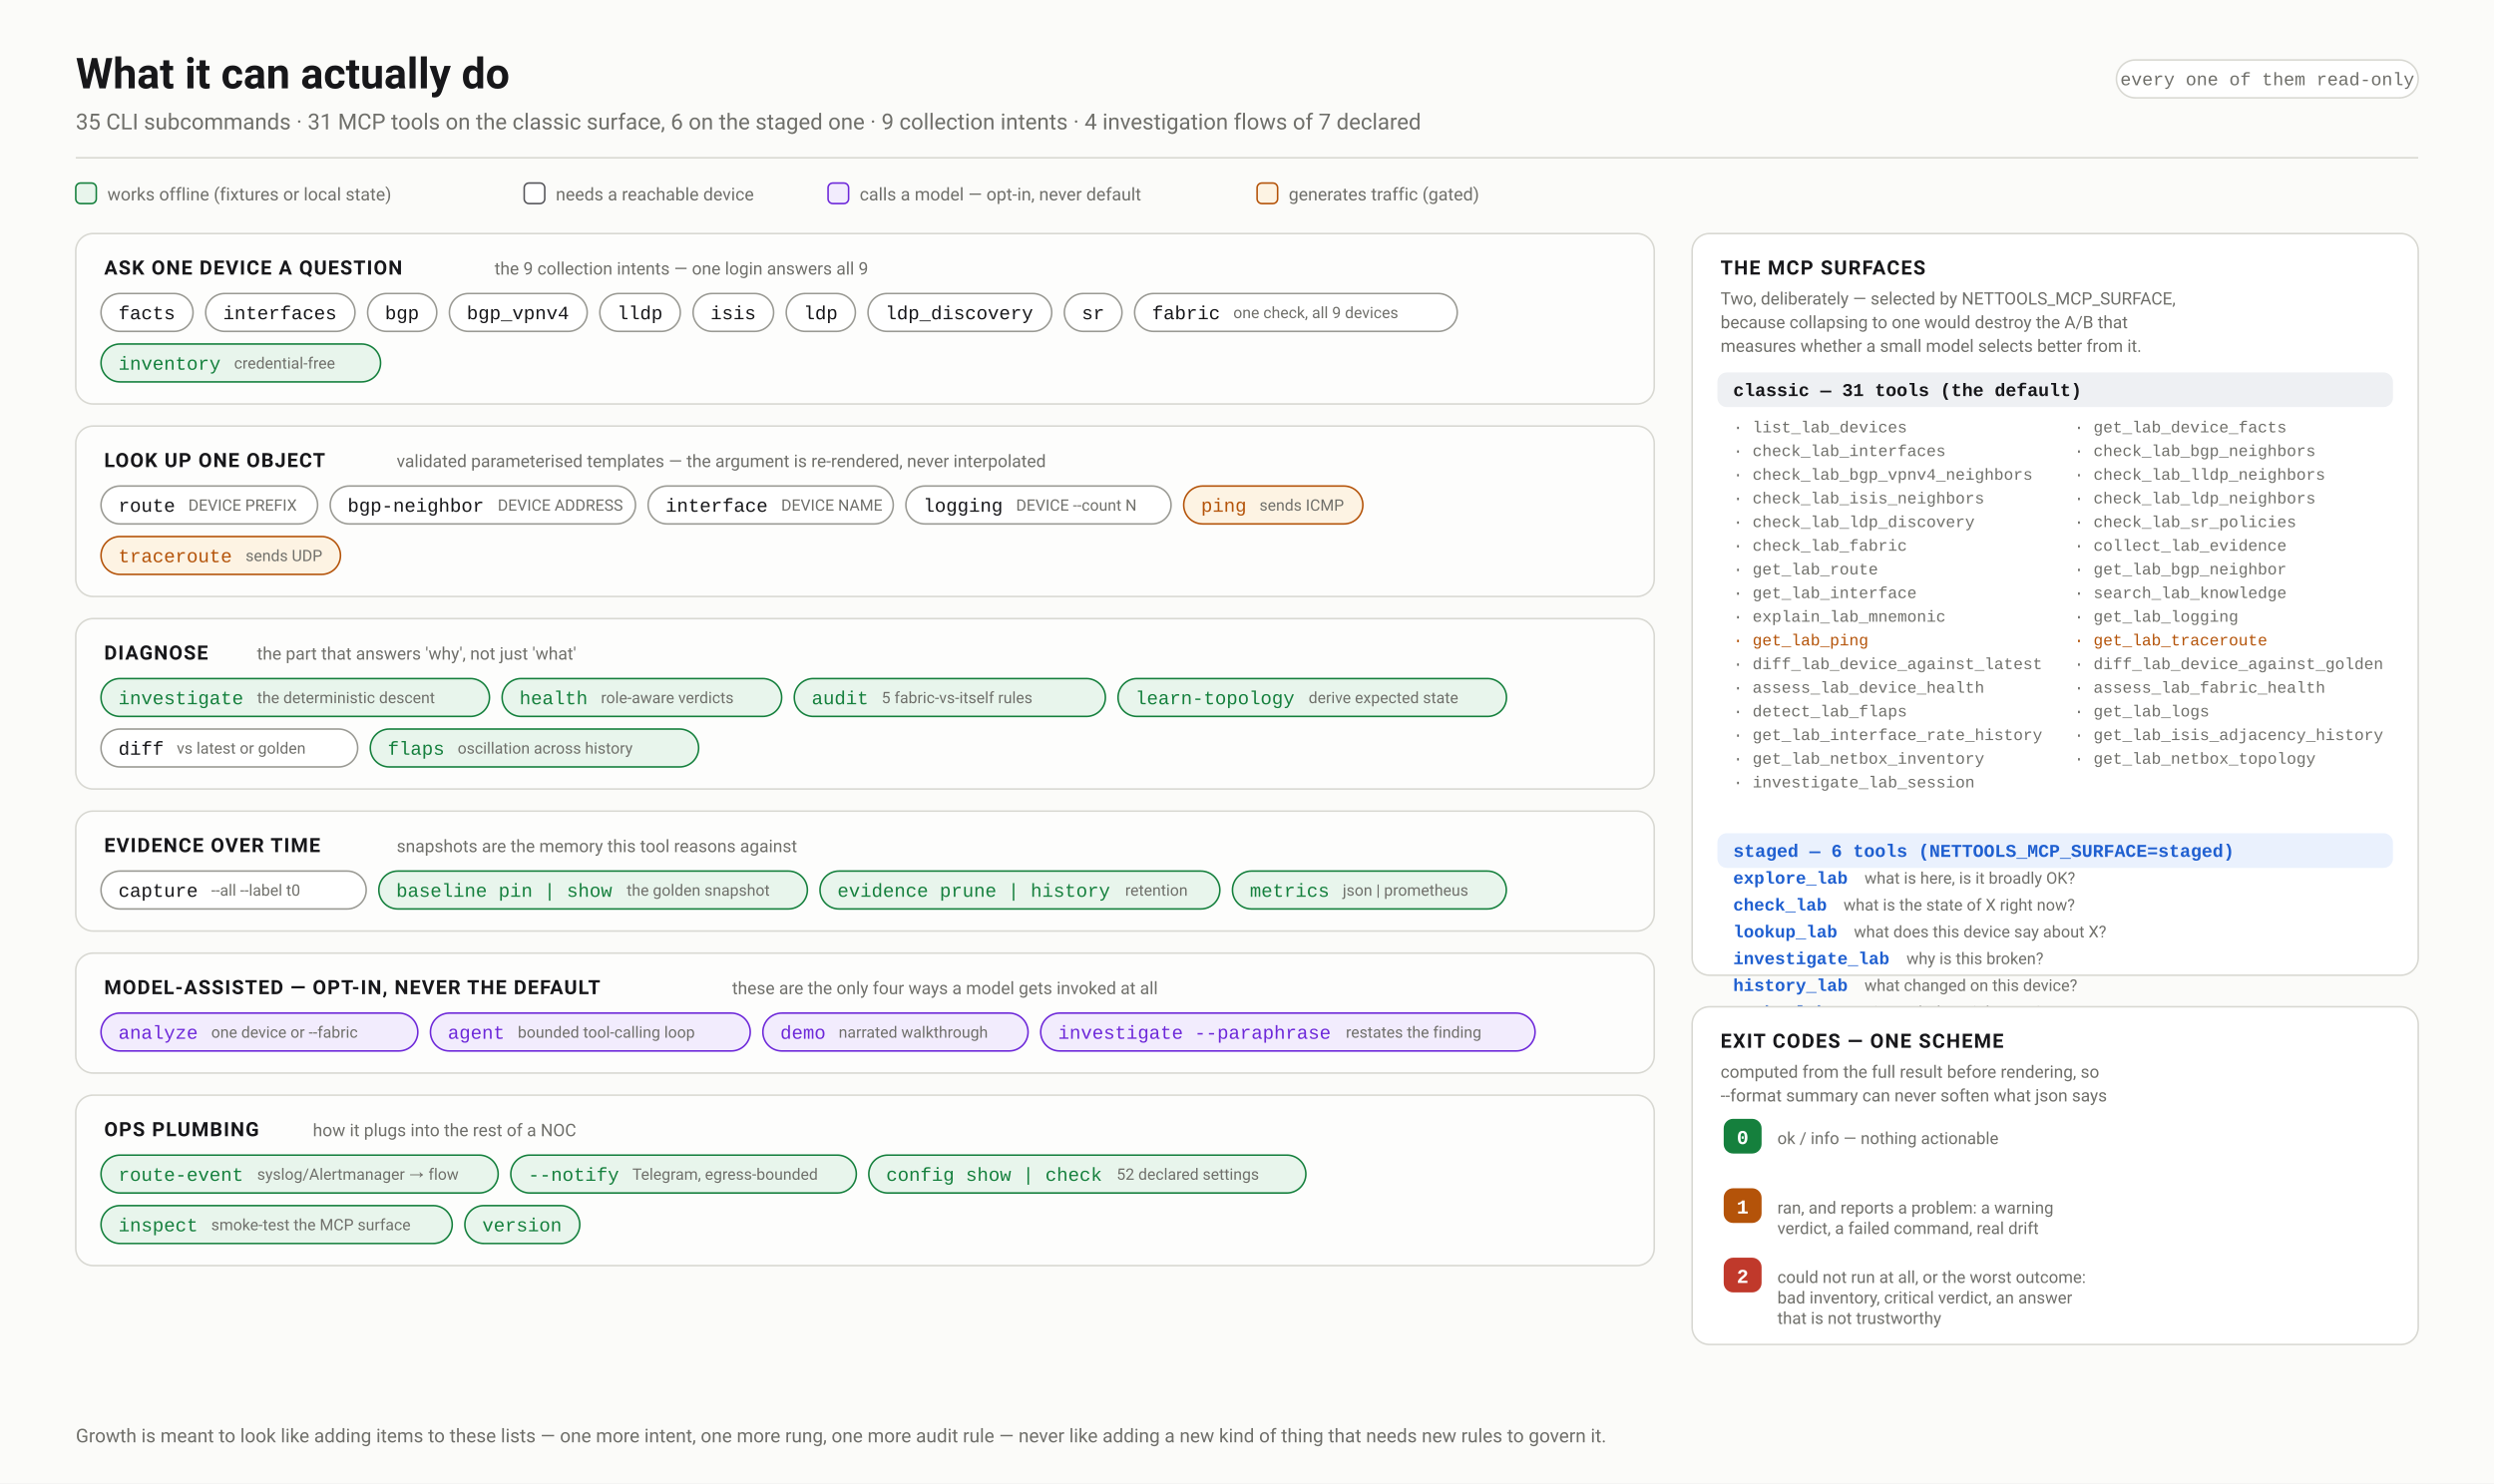
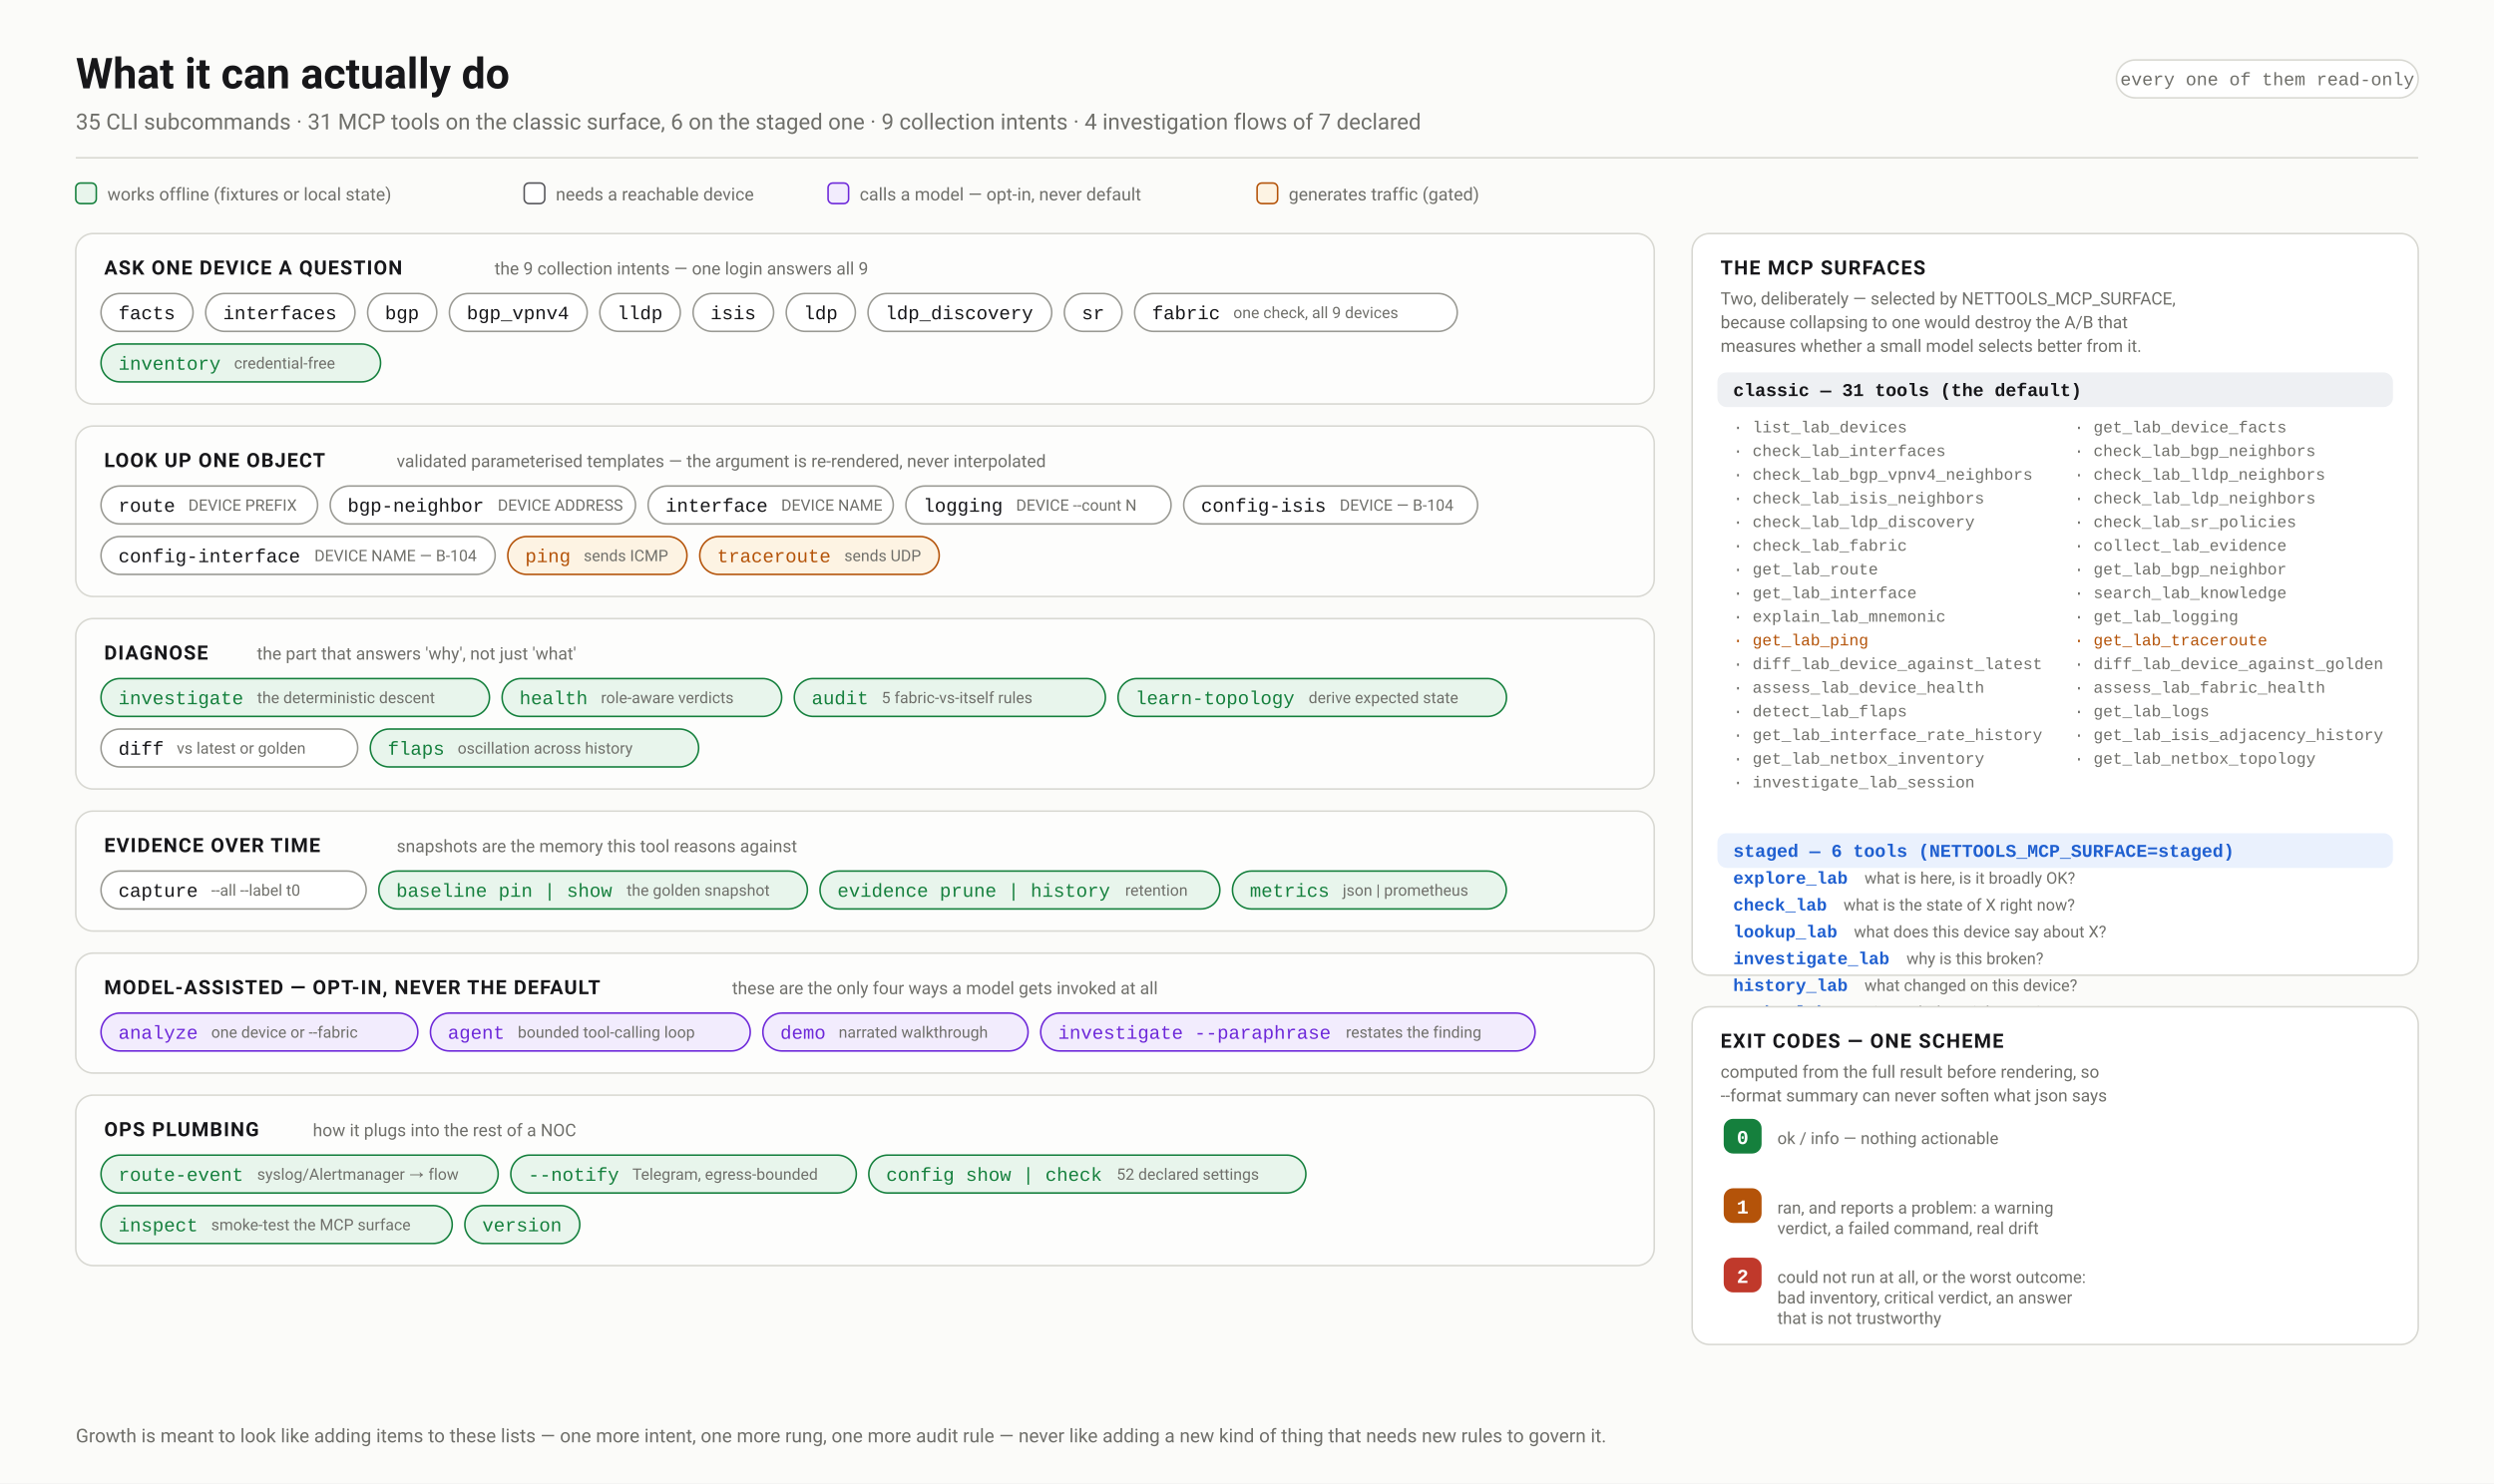
<svg xmlns="http://www.w3.org/2000/svg" width="1580" height="940" viewBox="0 0 1580 940" font-family="ui-sans-serif,-apple-system,'Segoe UI',Roboto,Helvetica,Arial,sans-serif">
  <defs>
    <marker id="arw" viewBox="0 0 10 10" refX="9" refY="5" markerWidth="6" markerHeight="6" orient="auto-start-reverse">
      <path d="M 0 0 L 10 5 L 0 10 z" fill="#6f6f6a" />
    </marker>
    <marker id="arwb" viewBox="0 0 10 10" refX="9" refY="5" markerWidth="6" markerHeight="6" orient="auto-start-reverse">
      <path d="M 0 0 L 10 5 L 0 10 z" fill="#1f5fd0" />
    </marker>
    <marker id="arwr" viewBox="0 0 10 10" refX="9" refY="5" markerWidth="6" markerHeight="6" orient="auto-start-reverse">
      <path d="M 0 0 L 10 5 L 0 10 z" fill="#c0392b" />
    </marker>
    <marker id="arwp" viewBox="0 0 10 10" refX="9" refY="5" markerWidth="6" markerHeight="6" orient="auto-start-reverse">
      <path d="M 0 0 L 10 5 L 0 10 z" fill="#6d28d9" />
    </marker>
    <marker id="arwg" viewBox="0 0 10 10" refX="9" refY="5" markerWidth="6" markerHeight="6" orient="auto-start-reverse">
      <path d="M 0 0 L 10 5 L 0 10 z" fill="#15803d" />
    </marker>
  </defs>
  <rect width="1580" height="940" fill="#fbfbf9" />
  <text x="48.0" y="56.0" font-family="ui-sans-serif,-apple-system,'Segoe UI',Roboto,Helvetica,Arial,sans-serif" font-size="27" font-weight="700" fill="#17171a" text-anchor="start">What it can actually do</text>
  <text x="48.0" y="82.0" font-family="ui-sans-serif,-apple-system,'Segoe UI',Roboto,Helvetica,Arial,sans-serif" font-size="14" font-weight="400" fill="#6f6f6a" text-anchor="start">35 CLI subcommands · 31 MCP tools on the classic surface, 6 on the staged one · 9 collection intents · 4 investigation flows of 7 declared</text>
  <rect x="1340.8" y="38.0" width="191.2" height="24.0" rx="12" fill="#fff" stroke="#d8d8d2" stroke-width="1" />
  <text x="1436.4" y="54.0" font-family="ui-monospace,'SF Mono',Menlo,Consolas,'Liberation Mono',monospace" font-size="11.5" font-weight="400" fill="#6f6f6a" text-anchor="middle">every one of them read-only</text>
  <line x1="48.0" y1="100.0" x2="1532.0" y2="100.0" stroke="#d8d8d2" stroke-width="1" />
  <rect x="48.0" y="116.0" width="13.0" height="13.0" rx="3" fill="#e8f5ec" stroke="#15803d" stroke-width="1" />
  <text x="68.0" y="127.0" font-family="ui-sans-serif,-apple-system,'Segoe UI',Roboto,Helvetica,Arial,sans-serif" font-size="11.2" font-weight="400" fill="#6f6f6a" text-anchor="start">works offline (fixtures or local state)</text>
  <rect x="332.1" y="116.0" width="13.0" height="13.0" rx="3" fill="#ffffff" stroke="#55555a" stroke-width="1" />
  <text x="352.1" y="127.0" font-family="ui-sans-serif,-apple-system,'Segoe UI',Roboto,Helvetica,Arial,sans-serif" font-size="11.2" font-weight="400" fill="#6f6f6a" text-anchor="start">needs a reachable device</text>
  <rect x="524.6" y="116.0" width="13.0" height="13.0" rx="3" fill="#f2ecfd" stroke="#6d28d9" stroke-width="1" />
  <text x="544.6" y="127.0" font-family="ui-sans-serif,-apple-system,'Segoe UI',Roboto,Helvetica,Arial,sans-serif" font-size="11.2" font-weight="400" fill="#6f6f6a" text-anchor="start">calls a model — opt-in, never default</text>
  <rect x="796.4" y="116.0" width="13.0" height="13.0" rx="3" fill="#fdf3e3" stroke="#b45309" stroke-width="1" />
  <text x="816.4" y="127.0" font-family="ui-sans-serif,-apple-system,'Segoe UI',Roboto,Helvetica,Arial,sans-serif" font-size="11.2" font-weight="400" fill="#6f6f6a" text-anchor="start">generates traffic (gated)</text>
  <rect x="48.0" y="148.0" width="1000.0" height="108.0" rx="11" fill="#fdfdfc" stroke="#d8d8d2" stroke-width="1" />
  <text x="66.0" y="174.0" font-family="ui-sans-serif,-apple-system,'Segoe UI',Roboto,Helvetica,Arial,sans-serif" font-size="12.5" font-weight="700" fill="#17171a" text-anchor="start" letter-spacing="0.7">ASK ONE DEVICE A QUESTION</text>
  <text x="313.3" y="174.0" font-family="ui-sans-serif,-apple-system,'Segoe UI',Roboto,Helvetica,Arial,sans-serif" font-size="11" font-weight="400" fill="#6f6f6a" text-anchor="start">the 9 collection intents — one login answers all 9</text>
  <rect x="64.0" y="186.0" width="58.3" height="24.0" rx="12.0" fill="#ffffff" stroke="#9a9a94" stroke-width="1" />
  <text x="75.0" y="202.3" font-family="ui-monospace,'SF Mono',Menlo,Consolas,'Liberation Mono',monospace" font-size="12" font-weight="500" fill="#17171a" text-anchor="start">facts</text>
  <rect x="130.3" y="186.0" width="94.6" height="24.0" rx="12.0" fill="#ffffff" stroke="#9a9a94" stroke-width="1" />
  <text x="141.3" y="202.3" font-family="ui-monospace,'SF Mono',Menlo,Consolas,'Liberation Mono',monospace" font-size="12" font-weight="500" fill="#17171a" text-anchor="start">interfaces</text>
  <rect x="232.9" y="186.0" width="43.8" height="24.0" rx="12.0" fill="#ffffff" stroke="#9a9a94" stroke-width="1" />
  <text x="243.9" y="202.3" font-family="ui-monospace,'SF Mono',Menlo,Consolas,'Liberation Mono',monospace" font-size="12" font-weight="500" fill="#17171a" text-anchor="start">bgp</text>
  <rect x="284.7" y="186.0" width="87.3" height="24.0" rx="12.0" fill="#ffffff" stroke="#9a9a94" stroke-width="1" />
  <text x="295.7" y="202.3" font-family="ui-monospace,'SF Mono',Menlo,Consolas,'Liberation Mono',monospace" font-size="12" font-weight="500" fill="#17171a" text-anchor="start">bgp_vpnv4</text>
  <rect x="380.0" y="186.0" width="51.0" height="24.0" rx="12.0" fill="#ffffff" stroke="#9a9a94" stroke-width="1" />
  <text x="391.0" y="202.3" font-family="ui-monospace,'SF Mono',Menlo,Consolas,'Liberation Mono',monospace" font-size="12" font-weight="500" fill="#17171a" text-anchor="start">lldp</text>
  <rect x="439.1" y="186.0" width="51.0" height="24.0" rx="12.0" fill="#ffffff" stroke="#9a9a94" stroke-width="1" />
  <text x="450.1" y="202.3" font-family="ui-monospace,'SF Mono',Menlo,Consolas,'Liberation Mono',monospace" font-size="12" font-weight="500" fill="#17171a" text-anchor="start">isis</text>
  <rect x="498.1" y="186.0" width="43.8" height="24.0" rx="12.0" fill="#ffffff" stroke="#9a9a94" stroke-width="1" />
  <text x="509.1" y="202.3" font-family="ui-monospace,'SF Mono',Menlo,Consolas,'Liberation Mono',monospace" font-size="12" font-weight="500" fill="#17171a" text-anchor="start">ldp</text>
  <rect x="549.9" y="186.0" width="116.4" height="24.0" rx="12.0" fill="#ffffff" stroke="#9a9a94" stroke-width="1" />
  <text x="560.9" y="202.3" font-family="ui-monospace,'SF Mono',Menlo,Consolas,'Liberation Mono',monospace" font-size="12" font-weight="500" fill="#17171a" text-anchor="start">ldp_discovery</text>
  <rect x="674.3" y="186.0" width="36.5" height="24.0" rx="12.0" fill="#ffffff" stroke="#9a9a94" stroke-width="1" />
  <text x="685.3" y="202.3" font-family="ui-monospace,'SF Mono',Menlo,Consolas,'Liberation Mono',monospace" font-size="12" font-weight="500" fill="#17171a" text-anchor="start">sr</text>
  <rect x="718.8" y="186.0" width="204.4" height="24.0" rx="12.0" fill="#ffffff" stroke="#9a9a94" stroke-width="1" />
  <text x="729.8" y="202.3" font-family="ui-monospace,'SF Mono',Menlo,Consolas,'Liberation Mono',monospace" font-size="12" font-weight="500" fill="#17171a" text-anchor="start">fabric</text>
  <text x="781.3" y="201.6" font-family="ui-sans-serif,-apple-system,'Segoe UI',Roboto,Helvetica,Arial,sans-serif" font-size="10" font-weight="400" fill="#6f6f6a" text-anchor="start">one check, all 9 devices</text>
  <rect x="64.0" y="218.0" width="177.1" height="24.0" rx="12.0" fill="#e8f5ec" stroke="#15803d" stroke-width="1" />
  <text x="75.0" y="234.3" font-family="ui-monospace,'SF Mono',Menlo,Consolas,'Liberation Mono',monospace" font-size="12" font-weight="500" fill="#15803d" text-anchor="start">inventory</text>
  <text x="148.3" y="233.6" font-family="ui-sans-serif,-apple-system,'Segoe UI',Roboto,Helvetica,Arial,sans-serif" font-size="10" font-weight="400" fill="#6f6f6a" text-anchor="start">credential-free</text>
  <rect x="48.0" y="270.0" width="1000.0" height="108.0" rx="11" fill="#fdfdfc" stroke="#d8d8d2" stroke-width="1" />
  <text x="66.0" y="296.0" font-family="ui-sans-serif,-apple-system,'Segoe UI',Roboto,Helvetica,Arial,sans-serif" font-size="12.5" font-weight="700" fill="#17171a" text-anchor="start" letter-spacing="0.7">LOOK UP ONE OBJECT</text>
  <text x="251.3" y="296.0" font-family="ui-sans-serif,-apple-system,'Segoe UI',Roboto,Helvetica,Arial,sans-serif" font-size="11" font-weight="400" fill="#6f6f6a" text-anchor="start">validated parameterised templates — the argument is re-rendered, never interpolated</text>
  <rect x="64.0" y="308.0" width="137.2" height="24.0" rx="12.0" fill="#ffffff" stroke="#9a9a94" stroke-width="1" />
  <text x="75.0" y="324.3" font-family="ui-monospace,'SF Mono',Menlo,Consolas,'Liberation Mono',monospace" font-size="12" font-weight="500" fill="#17171a" text-anchor="start">route</text>
  <text x="119.3" y="323.6" font-family="ui-sans-serif,-apple-system,'Segoe UI',Roboto,Helvetica,Arial,sans-serif" font-size="10" font-weight="400" fill="#6f6f6a" text-anchor="start">DEVICE PREFIX</text>
  <rect x="209.2" y="308.0" width="193.4" height="24.0" rx="12.0" fill="#ffffff" stroke="#9a9a94" stroke-width="1" />
  <text x="220.2" y="324.3" font-family="ui-monospace,'SF Mono',Menlo,Consolas,'Liberation Mono',monospace" font-size="12" font-weight="500" fill="#17171a" text-anchor="start">bgp-neighbor</text>
  <text x="315.3" y="323.6" font-family="ui-sans-serif,-apple-system,'Segoe UI',Roboto,Helvetica,Arial,sans-serif" font-size="10" font-weight="400" fill="#6f6f6a" text-anchor="start">DEVICE ADDRESS</text>
  <rect x="410.6" y="308.0" width="155.3" height="24.0" rx="12.0" fill="#ffffff" stroke="#9a9a94" stroke-width="1" />
  <text x="421.6" y="324.3" font-family="ui-monospace,'SF Mono',Menlo,Consolas,'Liberation Mono',monospace" font-size="12" font-weight="500" fill="#17171a" text-anchor="start">interface</text>
  <text x="494.9" y="323.6" font-family="ui-sans-serif,-apple-system,'Segoe UI',Roboto,Helvetica,Arial,sans-serif" font-size="10" font-weight="400" fill="#6f6f6a" text-anchor="start">DEVICE NAME</text>
  <rect x="573.9" y="308.0" width="168.0" height="24.0" rx="12.0" fill="#ffffff" stroke="#9a9a94" stroke-width="1" />
  <text x="584.9" y="324.3" font-family="ui-monospace,'SF Mono',Menlo,Consolas,'Liberation Mono',monospace" font-size="12" font-weight="500" fill="#17171a" text-anchor="start">logging</text>
  <text x="643.7" y="323.6" font-family="ui-sans-serif,-apple-system,'Segoe UI',Roboto,Helvetica,Arial,sans-serif" font-size="10" font-weight="400" fill="#6f6f6a" text-anchor="start">DEVICE --count N</text>
-   <rect x="749.9" y="308.0" width="113.5" height="24.0" rx="12.0" fill="#fdf3e3" stroke="#b45309" stroke-width="1" />
-   <text x="760.9" y="324.3" font-family="ui-monospace,'SF Mono',Menlo,Consolas,'Liberation Mono',monospace" font-size="12" font-weight="500" fill="#b45309" text-anchor="start">ping</text>
-   <text x="797.9" y="323.6" font-family="ui-sans-serif,-apple-system,'Segoe UI',Roboto,Helvetica,Arial,sans-serif" font-size="10" font-weight="400" fill="#6f6f6a" text-anchor="start">sends ICMP</text>
-   <rect x="64.0" y="340.0" width="151.7" height="24.0" rx="12.0" fill="#fdf3e3" stroke="#b45309" stroke-width="1" />
-   <text x="75.0" y="356.3" font-family="ui-monospace,'SF Mono',Menlo,Consolas,'Liberation Mono',monospace" font-size="12" font-weight="500" fill="#b45309" text-anchor="start">traceroute</text>
-   <text x="155.6" y="355.6" font-family="ui-sans-serif,-apple-system,'Segoe UI',Roboto,Helvetica,Arial,sans-serif" font-size="10" font-weight="400" fill="#6f6f6a" text-anchor="start">sends UDP</text>
+   <rect x="749.9" y="308.0" width="186.2" height="24.0" rx="12.0" fill="#ffffff" stroke="#9a9a94" stroke-width="1" />
+   <text x="760.9" y="324.3" font-family="ui-monospace,'SF Mono',Menlo,Consolas,'Liberation Mono',monospace" font-size="12" font-weight="500" fill="#17171a" text-anchor="start">config-isis</text>
+   <text x="848.7" y="323.6" font-family="ui-sans-serif,-apple-system,'Segoe UI',Roboto,Helvetica,Arial,sans-serif" font-size="10" font-weight="400" fill="#6f6f6a" text-anchor="start">DEVICE — B-104</text>
+   <rect x="64.0" y="340.0" width="249.7" height="24.0" rx="12.0" fill="#ffffff" stroke="#9a9a94" stroke-width="1" />
+   <text x="75.0" y="356.3" font-family="ui-monospace,'SF Mono',Menlo,Consolas,'Liberation Mono',monospace" font-size="12" font-weight="500" fill="#17171a" text-anchor="start">config-interface</text>
+   <text x="199.2" y="355.6" font-family="ui-sans-serif,-apple-system,'Segoe UI',Roboto,Helvetica,Arial,sans-serif" font-size="10" font-weight="400" fill="#6f6f6a" text-anchor="start">DEVICE NAME — B-104</text>
+   <rect x="321.7" y="340.0" width="113.5" height="24.0" rx="12.0" fill="#fdf3e3" stroke="#b45309" stroke-width="1" />
+   <text x="332.7" y="356.3" font-family="ui-monospace,'SF Mono',Menlo,Consolas,'Liberation Mono',monospace" font-size="12" font-weight="500" fill="#b45309" text-anchor="start">ping</text>
+   <text x="369.8" y="355.6" font-family="ui-sans-serif,-apple-system,'Segoe UI',Roboto,Helvetica,Arial,sans-serif" font-size="10" font-weight="400" fill="#6f6f6a" text-anchor="start">sends ICMP</text>
+   <rect x="443.3" y="340.0" width="151.7" height="24.0" rx="12.0" fill="#fdf3e3" stroke="#b45309" stroke-width="1" />
+   <text x="454.3" y="356.3" font-family="ui-monospace,'SF Mono',Menlo,Consolas,'Liberation Mono',monospace" font-size="12" font-weight="500" fill="#b45309" text-anchor="start">traceroute</text>
+   <text x="534.9" y="355.6" font-family="ui-sans-serif,-apple-system,'Segoe UI',Roboto,Helvetica,Arial,sans-serif" font-size="10" font-weight="400" fill="#6f6f6a" text-anchor="start">sends UDP</text>
  <rect x="48.0" y="392.0" width="1000.0" height="108.0" rx="11" fill="#fdfdfc" stroke="#d8d8d2" stroke-width="1" />
  <text x="66.0" y="418.0" font-family="ui-sans-serif,-apple-system,'Segoe UI',Roboto,Helvetica,Arial,sans-serif" font-size="12.5" font-weight="700" fill="#17171a" text-anchor="start" letter-spacing="0.7">DIAGNOSE</text>
  <text x="162.8" y="418.0" font-family="ui-sans-serif,-apple-system,'Segoe UI',Roboto,Helvetica,Arial,sans-serif" font-size="11" font-weight="400" fill="#6f6f6a" text-anchor="start">the part that answers 'why', not just 'what'</text>
  <rect x="64.0" y="430.0" width="246.1" height="24.0" rx="12.0" fill="#e8f5ec" stroke="#15803d" stroke-width="1" />
  <text x="75.0" y="446.3" font-family="ui-monospace,'SF Mono',Menlo,Consolas,'Liberation Mono',monospace" font-size="12" font-weight="500" fill="#15803d" text-anchor="start">investigate</text>
  <text x="162.9" y="445.6" font-family="ui-sans-serif,-apple-system,'Segoe UI',Roboto,Helvetica,Arial,sans-serif" font-size="10" font-weight="400" fill="#6f6f6a" text-anchor="start">the deterministic descent</text>
  <rect x="318.1" y="430.0" width="177.1" height="24.0" rx="12.0" fill="#e8f5ec" stroke="#15803d" stroke-width="1" />
  <text x="329.1" y="446.3" font-family="ui-monospace,'SF Mono',Menlo,Consolas,'Liberation Mono',monospace" font-size="12" font-weight="500" fill="#15803d" text-anchor="start">health</text>
  <text x="380.7" y="445.6" font-family="ui-sans-serif,-apple-system,'Segoe UI',Roboto,Helvetica,Arial,sans-serif" font-size="10" font-weight="400" fill="#6f6f6a" text-anchor="start">role-aware verdicts</text>
  <rect x="503.2" y="430.0" width="197.1" height="24.0" rx="12.0" fill="#e8f5ec" stroke="#15803d" stroke-width="1" />
  <text x="514.2" y="446.3" font-family="ui-monospace,'SF Mono',Menlo,Consolas,'Liberation Mono',monospace" font-size="12" font-weight="500" fill="#15803d" text-anchor="start">audit</text>
  <text x="558.5" y="445.6" font-family="ui-sans-serif,-apple-system,'Segoe UI',Roboto,Helvetica,Arial,sans-serif" font-size="10" font-weight="400" fill="#6f6f6a" text-anchor="start">5 fabric-vs-itself rules</text>
  <rect x="708.3" y="430.0" width="246.1" height="24.0" rx="12.0" fill="#e8f5ec" stroke="#15803d" stroke-width="1" />
  <text x="719.3" y="446.3" font-family="ui-monospace,'SF Mono',Menlo,Consolas,'Liberation Mono',monospace" font-size="12" font-weight="500" fill="#15803d" text-anchor="start">learn-topology</text>
  <text x="829.0" y="445.6" font-family="ui-sans-serif,-apple-system,'Segoe UI',Roboto,Helvetica,Arial,sans-serif" font-size="10" font-weight="400" fill="#6f6f6a" text-anchor="start">derive expected state</text>
  <rect x="64.0" y="462.0" width="162.6" height="24.0" rx="12.0" fill="#ffffff" stroke="#9a9a94" stroke-width="1" />
  <text x="75.0" y="478.3" font-family="ui-monospace,'SF Mono',Menlo,Consolas,'Liberation Mono',monospace" font-size="12" font-weight="500" fill="#17171a" text-anchor="start">diff</text>
  <text x="112.0" y="477.6" font-family="ui-sans-serif,-apple-system,'Segoe UI',Roboto,Helvetica,Arial,sans-serif" font-size="10" font-weight="400" fill="#6f6f6a" text-anchor="start">vs latest or golden</text>
  <rect x="234.6" y="462.0" width="208.0" height="24.0" rx="12.0" fill="#e8f5ec" stroke="#15803d" stroke-width="1" />
  <text x="245.6" y="478.3" font-family="ui-monospace,'SF Mono',Menlo,Consolas,'Liberation Mono',monospace" font-size="12" font-weight="500" fill="#15803d" text-anchor="start">flaps</text>
  <text x="289.9" y="477.6" font-family="ui-sans-serif,-apple-system,'Segoe UI',Roboto,Helvetica,Arial,sans-serif" font-size="10" font-weight="400" fill="#6f6f6a" text-anchor="start">oscillation across history</text>
  <rect x="48.0" y="514.0" width="1000.0" height="76.0" rx="11" fill="#fdfdfc" stroke="#d8d8d2" stroke-width="1" />
  <text x="66.0" y="540.0" font-family="ui-sans-serif,-apple-system,'Segoe UI',Roboto,Helvetica,Arial,sans-serif" font-size="12.5" font-weight="700" fill="#17171a" text-anchor="start" letter-spacing="0.7">EVIDENCE OVER TIME</text>
  <text x="251.3" y="540.0" font-family="ui-sans-serif,-apple-system,'Segoe UI',Roboto,Helvetica,Arial,sans-serif" font-size="11" font-weight="400" fill="#6f6f6a" text-anchor="start">snapshots are the memory this tool reasons against</text>
  <rect x="64.0" y="552.0" width="168.0" height="24.0" rx="12.0" fill="#ffffff" stroke="#9a9a94" stroke-width="1" />
  <text x="75.0" y="568.3" font-family="ui-monospace,'SF Mono',Menlo,Consolas,'Liberation Mono',monospace" font-size="12" font-weight="500" fill="#17171a" text-anchor="start">capture</text>
  <text x="133.8" y="567.6" font-family="ui-sans-serif,-apple-system,'Segoe UI',Roboto,Helvetica,Arial,sans-serif" font-size="10" font-weight="400" fill="#6f6f6a" text-anchor="start">--all --label t0</text>
  <rect x="240.0" y="552.0" width="271.5" height="24.0" rx="12.0" fill="#e8f5ec" stroke="#15803d" stroke-width="1" />
  <text x="251.0" y="568.3" font-family="ui-monospace,'SF Mono',Menlo,Consolas,'Liberation Mono',monospace" font-size="12" font-weight="500" fill="#15803d" text-anchor="start">baseline pin | show</text>
  <text x="397.0" y="567.6" font-family="ui-sans-serif,-apple-system,'Segoe UI',Roboto,Helvetica,Arial,sans-serif" font-size="10" font-weight="400" fill="#6f6f6a" text-anchor="start">the golden snapshot</text>
  <rect x="519.5" y="552.0" width="253.3" height="24.0" rx="12.0" fill="#e8f5ec" stroke="#15803d" stroke-width="1" />
  <text x="530.5" y="568.3" font-family="ui-monospace,'SF Mono',Menlo,Consolas,'Liberation Mono',monospace" font-size="12" font-weight="500" fill="#15803d" text-anchor="start">evidence prune | history</text>
  <text x="712.8" y="567.6" font-family="ui-sans-serif,-apple-system,'Segoe UI',Roboto,Helvetica,Arial,sans-serif" font-size="10" font-weight="400" fill="#6f6f6a" text-anchor="start">retention</text>
  <rect x="780.8" y="552.0" width="173.5" height="24.0" rx="12.0" fill="#e8f5ec" stroke="#15803d" stroke-width="1" />
  <text x="791.8" y="568.3" font-family="ui-monospace,'SF Mono',Menlo,Consolas,'Liberation Mono',monospace" font-size="12" font-weight="500" fill="#15803d" text-anchor="start">metrics</text>
  <text x="850.6" y="567.6" font-family="ui-sans-serif,-apple-system,'Segoe UI',Roboto,Helvetica,Arial,sans-serif" font-size="10" font-weight="400" fill="#6f6f6a" text-anchor="start">json | prometheus</text>
  <rect x="48.0" y="604.0" width="1000.0" height="76.0" rx="11" fill="#fdfdfc" stroke="#d8d8d2" stroke-width="1" />
  <text x="66.0" y="630.0" font-family="ui-sans-serif,-apple-system,'Segoe UI',Roboto,Helvetica,Arial,sans-serif" font-size="12.5" font-weight="700" fill="#17171a" text-anchor="start" letter-spacing="0.7">MODEL-ASSISTED — OPT-IN, NEVER THE DEFAULT</text>
  <text x="463.8" y="630.0" font-family="ui-sans-serif,-apple-system,'Segoe UI',Roboto,Helvetica,Arial,sans-serif" font-size="11" font-weight="400" fill="#6f6f6a" text-anchor="start">these are the only four ways a model gets invoked at all</text>
  <rect x="64.0" y="642.0" width="200.7" height="24.0" rx="12.0" fill="#f2ecfd" stroke="#6d28d9" stroke-width="1" />
  <text x="75.0" y="658.3" font-family="ui-monospace,'SF Mono',Menlo,Consolas,'Liberation Mono',monospace" font-size="12" font-weight="500" fill="#6d28d9" text-anchor="start">analyze</text>
  <text x="133.8" y="657.6" font-family="ui-sans-serif,-apple-system,'Segoe UI',Roboto,Helvetica,Arial,sans-serif" font-size="10" font-weight="400" fill="#6f6f6a" text-anchor="start">one device or --fabric</text>
  <rect x="272.7" y="642.0" width="202.6" height="24.0" rx="12.0" fill="#f2ecfd" stroke="#6d28d9" stroke-width="1" />
  <text x="283.7" y="658.3" font-family="ui-monospace,'SF Mono',Menlo,Consolas,'Liberation Mono',monospace" font-size="12" font-weight="500" fill="#6d28d9" text-anchor="start">agent</text>
  <text x="328.0" y="657.6" font-family="ui-sans-serif,-apple-system,'Segoe UI',Roboto,Helvetica,Arial,sans-serif" font-size="10" font-weight="400" fill="#6f6f6a" text-anchor="start">bounded tool-calling loop</text>
  <rect x="483.3" y="642.0" width="168.0" height="24.0" rx="12.0" fill="#f2ecfd" stroke="#6d28d9" stroke-width="1" />
  <text x="494.3" y="658.3" font-family="ui-monospace,'SF Mono',Menlo,Consolas,'Liberation Mono',monospace" font-size="12" font-weight="500" fill="#6d28d9" text-anchor="start">demo</text>
  <text x="531.3" y="657.6" font-family="ui-sans-serif,-apple-system,'Segoe UI',Roboto,Helvetica,Arial,sans-serif" font-size="10" font-weight="400" fill="#6f6f6a" text-anchor="start">narrated walkthrough</text>
  <rect x="659.3" y="642.0" width="313.2" height="24.0" rx="12.0" fill="#f2ecfd" stroke="#6d28d9" stroke-width="1" />
  <text x="670.3" y="658.3" font-family="ui-monospace,'SF Mono',Menlo,Consolas,'Liberation Mono',monospace" font-size="12" font-weight="500" fill="#6d28d9" text-anchor="start">investigate --paraphrase</text>
  <text x="852.6" y="657.6" font-family="ui-sans-serif,-apple-system,'Segoe UI',Roboto,Helvetica,Arial,sans-serif" font-size="10" font-weight="400" fill="#6f6f6a" text-anchor="start">restates the finding</text>
  <rect x="48.0" y="694.0" width="1000.0" height="108.0" rx="11" fill="#fdfdfc" stroke="#d8d8d2" stroke-width="1" />
  <text x="66.0" y="720.0" font-family="ui-sans-serif,-apple-system,'Segoe UI',Roboto,Helvetica,Arial,sans-serif" font-size="12.5" font-weight="700" fill="#17171a" text-anchor="start" letter-spacing="0.7">OPS PLUMBING</text>
  <text x="198.2" y="720.0" font-family="ui-sans-serif,-apple-system,'Segoe UI',Roboto,Helvetica,Arial,sans-serif" font-size="11" font-weight="400" fill="#6f6f6a" text-anchor="start">how it plugs into the rest of a NOC</text>
  <rect x="64.0" y="732.0" width="251.6" height="24.0" rx="12.0" fill="#e8f5ec" stroke="#15803d" stroke-width="1" />
  <text x="75.0" y="748.3" font-family="ui-monospace,'SF Mono',Menlo,Consolas,'Liberation Mono',monospace" font-size="12" font-weight="500" fill="#15803d" text-anchor="start">route-event</text>
  <text x="162.9" y="747.6" font-family="ui-sans-serif,-apple-system,'Segoe UI',Roboto,Helvetica,Arial,sans-serif" font-size="10" font-weight="400" fill="#6f6f6a" text-anchor="start">syslog/Alertmanager → flow</text>
  <rect x="323.6" y="732.0" width="218.9" height="24.0" rx="12.0" fill="#e8f5ec" stroke="#15803d" stroke-width="1" />
  <text x="334.6" y="748.3" font-family="ui-monospace,'SF Mono',Menlo,Consolas,'Liberation Mono',monospace" font-size="12" font-weight="500" fill="#15803d" text-anchor="start">--notify</text>
  <text x="400.6" y="747.6" font-family="ui-sans-serif,-apple-system,'Segoe UI',Roboto,Helvetica,Arial,sans-serif" font-size="10" font-weight="400" fill="#6f6f6a" text-anchor="start">Telegram, egress-bounded</text>
  <rect x="550.4" y="732.0" width="276.9" height="24.0" rx="12.0" fill="#e8f5ec" stroke="#15803d" stroke-width="1" />
  <text x="561.4" y="748.3" font-family="ui-monospace,'SF Mono',Menlo,Consolas,'Liberation Mono',monospace" font-size="12" font-weight="500" fill="#15803d" text-anchor="start">config show | check</text>
  <text x="707.4" y="747.6" font-family="ui-sans-serif,-apple-system,'Segoe UI',Roboto,Helvetica,Arial,sans-serif" font-size="10" font-weight="400" fill="#6f6f6a" text-anchor="start">52 declared settings</text>
  <rect x="64.0" y="764.0" width="222.5" height="24.0" rx="12.0" fill="#e8f5ec" stroke="#15803d" stroke-width="1" />
  <text x="75.0" y="780.3" font-family="ui-monospace,'SF Mono',Menlo,Consolas,'Liberation Mono',monospace" font-size="12" font-weight="500" fill="#15803d" text-anchor="start">inspect</text>
  <text x="133.8" y="779.6" font-family="ui-sans-serif,-apple-system,'Segoe UI',Roboto,Helvetica,Arial,sans-serif" font-size="10" font-weight="400" fill="#6f6f6a" text-anchor="start">smoke-test the MCP surface</text>
  <rect x="294.5" y="764.0" width="72.8" height="24.0" rx="12.0" fill="#e8f5ec" stroke="#15803d" stroke-width="1" />
  <text x="305.5" y="780.3" font-family="ui-monospace,'SF Mono',Menlo,Consolas,'Liberation Mono',monospace" font-size="12" font-weight="500" fill="#15803d" text-anchor="start">version</text>
  <rect x="1072.0" y="148.0" width="460.0" height="470.0" rx="11" fill="#ffffff" stroke="#d8d8d2" stroke-width="1" />
  <text x="1090.0" y="174.0" font-family="ui-sans-serif,-apple-system,'Segoe UI',Roboto,Helvetica,Arial,sans-serif" font-size="12.5" font-weight="700" fill="#17171a" text-anchor="start" letter-spacing="0.8">THE MCP SURFACES</text>
  <text x="1090.0" y="193.0" font-family="ui-sans-serif,-apple-system,'Segoe UI',Roboto,Helvetica,Arial,sans-serif" font-size="10.9" font-weight="400" fill="#6f6f6a" text-anchor="start">Two, deliberately — selected by NETTOOLS_MCP_SURFACE,</text>
  <text x="1090.0" y="208.0" font-family="ui-sans-serif,-apple-system,'Segoe UI',Roboto,Helvetica,Arial,sans-serif" font-size="10.9" font-weight="400" fill="#6f6f6a" text-anchor="start">because collapsing to one would destroy the A/B that</text>
  <text x="1090.0" y="223.0" font-family="ui-sans-serif,-apple-system,'Segoe UI',Roboto,Helvetica,Arial,sans-serif" font-size="10.9" font-weight="400" fill="#6f6f6a" text-anchor="start">measures whether a small model selects better from it.</text>
  <rect x="1088.0" y="236.0" width="428.0" height="22.0" rx="6" fill="#eef0f3" stroke="none" stroke-width="1" />
  <text x="1098.0" y="251.0" font-family="ui-monospace,'SF Mono',Menlo,Consolas,'Liberation Mono',monospace" font-size="11.5" font-weight="650" fill="#17171a" text-anchor="start">classic — 31 tools  (the default)</text>
  <text x="1098.0" y="274.0" font-family="ui-monospace,'SF Mono',Menlo,Consolas,'Liberation Mono',monospace" font-size="10.2" font-weight="400" fill="#6f6f6a" text-anchor="start">· list_lab_devices</text>
  <text x="1314.0" y="274.0" font-family="ui-monospace,'SF Mono',Menlo,Consolas,'Liberation Mono',monospace" font-size="10.2" font-weight="400" fill="#6f6f6a" text-anchor="start">· get_lab_device_facts</text>
  <text x="1098.0" y="289.0" font-family="ui-monospace,'SF Mono',Menlo,Consolas,'Liberation Mono',monospace" font-size="10.2" font-weight="400" fill="#6f6f6a" text-anchor="start">· check_lab_interfaces</text>
  <text x="1314.0" y="289.0" font-family="ui-monospace,'SF Mono',Menlo,Consolas,'Liberation Mono',monospace" font-size="10.2" font-weight="400" fill="#6f6f6a" text-anchor="start">· check_lab_bgp_neighbors</text>
  <text x="1098.0" y="304.0" font-family="ui-monospace,'SF Mono',Menlo,Consolas,'Liberation Mono',monospace" font-size="10.2" font-weight="400" fill="#6f6f6a" text-anchor="start">· check_lab_bgp_vpnv4_neighbors</text>
  <text x="1314.0" y="304.0" font-family="ui-monospace,'SF Mono',Menlo,Consolas,'Liberation Mono',monospace" font-size="10.2" font-weight="400" fill="#6f6f6a" text-anchor="start">· check_lab_lldp_neighbors</text>
  <text x="1098.0" y="319.0" font-family="ui-monospace,'SF Mono',Menlo,Consolas,'Liberation Mono',monospace" font-size="10.2" font-weight="400" fill="#6f6f6a" text-anchor="start">· check_lab_isis_neighbors</text>
  <text x="1314.0" y="319.0" font-family="ui-monospace,'SF Mono',Menlo,Consolas,'Liberation Mono',monospace" font-size="10.2" font-weight="400" fill="#6f6f6a" text-anchor="start">· check_lab_ldp_neighbors</text>
  <text x="1098.0" y="334.0" font-family="ui-monospace,'SF Mono',Menlo,Consolas,'Liberation Mono',monospace" font-size="10.2" font-weight="400" fill="#6f6f6a" text-anchor="start">· check_lab_ldp_discovery</text>
  <text x="1314.0" y="334.0" font-family="ui-monospace,'SF Mono',Menlo,Consolas,'Liberation Mono',monospace" font-size="10.2" font-weight="400" fill="#6f6f6a" text-anchor="start">· check_lab_sr_policies</text>
  <text x="1098.0" y="349.0" font-family="ui-monospace,'SF Mono',Menlo,Consolas,'Liberation Mono',monospace" font-size="10.2" font-weight="400" fill="#6f6f6a" text-anchor="start">· check_lab_fabric</text>
  <text x="1314.0" y="349.0" font-family="ui-monospace,'SF Mono',Menlo,Consolas,'Liberation Mono',monospace" font-size="10.2" font-weight="400" fill="#6f6f6a" text-anchor="start">· collect_lab_evidence</text>
  <text x="1098.0" y="364.0" font-family="ui-monospace,'SF Mono',Menlo,Consolas,'Liberation Mono',monospace" font-size="10.2" font-weight="400" fill="#6f6f6a" text-anchor="start">· get_lab_route</text>
  <text x="1314.0" y="364.0" font-family="ui-monospace,'SF Mono',Menlo,Consolas,'Liberation Mono',monospace" font-size="10.2" font-weight="400" fill="#6f6f6a" text-anchor="start">· get_lab_bgp_neighbor</text>
  <text x="1098.0" y="379.0" font-family="ui-monospace,'SF Mono',Menlo,Consolas,'Liberation Mono',monospace" font-size="10.2" font-weight="400" fill="#6f6f6a" text-anchor="start">· get_lab_interface</text>
  <text x="1314.0" y="379.0" font-family="ui-monospace,'SF Mono',Menlo,Consolas,'Liberation Mono',monospace" font-size="10.2" font-weight="400" fill="#6f6f6a" text-anchor="start">· search_lab_knowledge</text>
  <text x="1098.0" y="394.0" font-family="ui-monospace,'SF Mono',Menlo,Consolas,'Liberation Mono',monospace" font-size="10.2" font-weight="400" fill="#6f6f6a" text-anchor="start">· explain_lab_mnemonic</text>
  <text x="1314.0" y="394.0" font-family="ui-monospace,'SF Mono',Menlo,Consolas,'Liberation Mono',monospace" font-size="10.2" font-weight="400" fill="#6f6f6a" text-anchor="start">· get_lab_logging</text>
  <text x="1098.0" y="409.0" font-family="ui-monospace,'SF Mono',Menlo,Consolas,'Liberation Mono',monospace" font-size="10.2" font-weight="400" fill="#b45309" text-anchor="start">· get_lab_ping</text>
  <text x="1314.0" y="409.0" font-family="ui-monospace,'SF Mono',Menlo,Consolas,'Liberation Mono',monospace" font-size="10.2" font-weight="400" fill="#b45309" text-anchor="start">· get_lab_traceroute</text>
  <text x="1098.0" y="424.0" font-family="ui-monospace,'SF Mono',Menlo,Consolas,'Liberation Mono',monospace" font-size="10.2" font-weight="400" fill="#6f6f6a" text-anchor="start">· diff_lab_device_against_latest</text>
  <text x="1314.0" y="424.0" font-family="ui-monospace,'SF Mono',Menlo,Consolas,'Liberation Mono',monospace" font-size="10.2" font-weight="400" fill="#6f6f6a" text-anchor="start">· diff_lab_device_against_golden</text>
  <text x="1098.0" y="439.0" font-family="ui-monospace,'SF Mono',Menlo,Consolas,'Liberation Mono',monospace" font-size="10.2" font-weight="400" fill="#6f6f6a" text-anchor="start">· assess_lab_device_health</text>
  <text x="1314.0" y="439.0" font-family="ui-monospace,'SF Mono',Menlo,Consolas,'Liberation Mono',monospace" font-size="10.2" font-weight="400" fill="#6f6f6a" text-anchor="start">· assess_lab_fabric_health</text>
  <text x="1098.0" y="454.0" font-family="ui-monospace,'SF Mono',Menlo,Consolas,'Liberation Mono',monospace" font-size="10.2" font-weight="400" fill="#6f6f6a" text-anchor="start">· detect_lab_flaps</text>
  <text x="1314.0" y="454.0" font-family="ui-monospace,'SF Mono',Menlo,Consolas,'Liberation Mono',monospace" font-size="10.2" font-weight="400" fill="#6f6f6a" text-anchor="start">· get_lab_logs</text>
  <text x="1098.0" y="469.0" font-family="ui-monospace,'SF Mono',Menlo,Consolas,'Liberation Mono',monospace" font-size="10.2" font-weight="400" fill="#6f6f6a" text-anchor="start">· get_lab_interface_rate_history</text>
  <text x="1314.0" y="469.0" font-family="ui-monospace,'SF Mono',Menlo,Consolas,'Liberation Mono',monospace" font-size="10.2" font-weight="400" fill="#6f6f6a" text-anchor="start">· get_lab_isis_adjacency_history</text>
  <text x="1098.0" y="484.0" font-family="ui-monospace,'SF Mono',Menlo,Consolas,'Liberation Mono',monospace" font-size="10.2" font-weight="400" fill="#6f6f6a" text-anchor="start">· get_lab_netbox_inventory</text>
  <text x="1314.0" y="484.0" font-family="ui-monospace,'SF Mono',Menlo,Consolas,'Liberation Mono',monospace" font-size="10.2" font-weight="400" fill="#6f6f6a" text-anchor="start">· get_lab_netbox_topology</text>
  <text x="1098.0" y="499.0" font-family="ui-monospace,'SF Mono',Menlo,Consolas,'Liberation Mono',monospace" font-size="10.2" font-weight="400" fill="#6f6f6a" text-anchor="start">· investigate_lab_session</text>
  <rect x="1088.0" y="528.0" width="428.0" height="22.0" rx="6" fill="#eaf1fd" stroke="none" stroke-width="1" />
  <text x="1098.0" y="543.0" font-family="ui-monospace,'SF Mono',Menlo,Consolas,'Liberation Mono',monospace" font-size="11.5" font-weight="650" fill="#1f5fd0" text-anchor="start">staged — 6 tools  (NETTOOLS_MCP_SURFACE=staged)</text>
  <text x="1098.0" y="560.0" font-family="ui-monospace,'SF Mono',Menlo,Consolas,'Liberation Mono',monospace" font-size="11" font-weight="600" fill="#1f5fd0" text-anchor="start">explore_lab</text>
  <text x="1181.2" y="560.0" font-family="ui-sans-serif,-apple-system,'Segoe UI',Roboto,Helvetica,Arial,sans-serif" font-size="10.3" font-weight="400" fill="#6f6f6a" text-anchor="start">what is here, is it broadly OK?</text>
  <text x="1098.0" y="577.0" font-family="ui-monospace,'SF Mono',Menlo,Consolas,'Liberation Mono',monospace" font-size="11" font-weight="600" fill="#1f5fd0" text-anchor="start">check_lab</text>
  <text x="1167.9" y="577.0" font-family="ui-sans-serif,-apple-system,'Segoe UI',Roboto,Helvetica,Arial,sans-serif" font-size="10.3" font-weight="400" fill="#6f6f6a" text-anchor="start">what is the state of X right now?</text>
  <text x="1098.0" y="594.0" font-family="ui-monospace,'SF Mono',Menlo,Consolas,'Liberation Mono',monospace" font-size="11" font-weight="600" fill="#1f5fd0" text-anchor="start">lookup_lab</text>
  <text x="1174.5" y="594.0" font-family="ui-sans-serif,-apple-system,'Segoe UI',Roboto,Helvetica,Arial,sans-serif" font-size="10.3" font-weight="400" fill="#6f6f6a" text-anchor="start">what does this device say about X?</text>
  <text x="1098.0" y="611.0" font-family="ui-monospace,'SF Mono',Menlo,Consolas,'Liberation Mono',monospace" font-size="11" font-weight="600" fill="#1f5fd0" text-anchor="start">investigate_lab</text>
  <text x="1207.8" y="611.0" font-family="ui-sans-serif,-apple-system,'Segoe UI',Roboto,Helvetica,Arial,sans-serif" font-size="10.3" font-weight="400" fill="#6f6f6a" text-anchor="start">why is this broken?</text>
  <text x="1098.0" y="628.0" font-family="ui-monospace,'SF Mono',Menlo,Consolas,'Liberation Mono',monospace" font-size="11" font-weight="600" fill="#1f5fd0" text-anchor="start">history_lab</text>
  <text x="1181.2" y="628.0" font-family="ui-sans-serif,-apple-system,'Segoe UI',Roboto,Helvetica,Arial,sans-serif" font-size="10.3" font-weight="400" fill="#6f6f6a" text-anchor="start">what changed on this device?</text>
  <text x="1098.0" y="645.0" font-family="ui-monospace,'SF Mono',Menlo,Consolas,'Liberation Mono',monospace" font-size="11" font-weight="600" fill="#1f5fd0" text-anchor="start">probe_lab</text>
  <text x="1167.9" y="645.0" font-family="ui-sans-serif,-apple-system,'Segoe UI',Roboto,Helvetica,Arial,sans-serif" font-size="10.3" font-weight="400" fill="#6f6f6a" text-anchor="start">can it reach that, right now?</text>
  <text x="1098.0" y="670.0" font-family="ui-sans-serif,-apple-system,'Segoe UI',Roboto,Helvetica,Arial,sans-serif" font-size="10.3" font-weight="400" fill="#6f6f6a" text-anchor="start">One tool per stage of an investigation, not one per</text>
  <text x="1098.0" y="684.0" font-family="ui-sans-serif,-apple-system,'Segoe UI',Roboto,Helvetica,Arial,sans-serif" font-size="10.3" font-weight="400" fill="#6f6f6a" text-anchor="start">function — mirroring how an engineer actually moves.</text>
  <rect x="1072.0" y="638.0" width="460.0" height="214.0" rx="11" fill="#ffffff" stroke="#d8d8d2" stroke-width="1" />
  <text x="1090.0" y="664.0" font-family="ui-sans-serif,-apple-system,'Segoe UI',Roboto,Helvetica,Arial,sans-serif" font-size="12.5" font-weight="700" fill="#17171a" text-anchor="start" letter-spacing="0.8">EXIT CODES — ONE SCHEME</text>
  <text x="1090.0" y="683.0" font-family="ui-sans-serif,-apple-system,'Segoe UI',Roboto,Helvetica,Arial,sans-serif" font-size="10.9" font-weight="400" fill="#6f6f6a" text-anchor="start">computed from the full result before rendering, so</text>
  <text x="1090.0" y="698.0" font-family="ui-sans-serif,-apple-system,'Segoe UI',Roboto,Helvetica,Arial,sans-serif" font-size="10.9" font-weight="400" fill="#6f6f6a" text-anchor="start">--format summary can never soften what json says</text>
  <rect x="1092.0" y="709.0" width="24.0" height="22.0" rx="6" fill="#15803d" stroke="none" stroke-width="1" />
  <text x="1104.0" y="725.0" font-family="ui-monospace,'SF Mono',Menlo,Consolas,'Liberation Mono',monospace" font-size="12.5" font-weight="700" fill="#fff" text-anchor="middle">0</text>
  <text x="1126.0" y="725.0" font-family="ui-sans-serif,-apple-system,'Segoe UI',Roboto,Helvetica,Arial,sans-serif" font-size="10.6" font-weight="400" fill="#6f6f6a" text-anchor="start">ok / info — nothing actionable</text>
  <rect x="1092.0" y="753.0" width="24.0" height="22.0" rx="6" fill="#b45309" stroke="none" stroke-width="1" />
  <text x="1104.0" y="769.0" font-family="ui-monospace,'SF Mono',Menlo,Consolas,'Liberation Mono',monospace" font-size="12.5" font-weight="700" fill="#fff" text-anchor="middle">1</text>
  <text x="1126.0" y="769.0" font-family="ui-sans-serif,-apple-system,'Segoe UI',Roboto,Helvetica,Arial,sans-serif" font-size="10.6" font-weight="400" fill="#6f6f6a" text-anchor="start">ran, and reports a problem: a warning</text>
  <text x="1126.0" y="782.0" font-family="ui-sans-serif,-apple-system,'Segoe UI',Roboto,Helvetica,Arial,sans-serif" font-size="10.6" font-weight="400" fill="#6f6f6a" text-anchor="start">verdict, a failed command, real drift</text>
  <rect x="1092.0" y="797.0" width="24.0" height="22.0" rx="6" fill="#c0392b" stroke="none" stroke-width="1" />
  <text x="1104.0" y="813.0" font-family="ui-monospace,'SF Mono',Menlo,Consolas,'Liberation Mono',monospace" font-size="12.5" font-weight="700" fill="#fff" text-anchor="middle">2</text>
  <text x="1126.0" y="813.0" font-family="ui-sans-serif,-apple-system,'Segoe UI',Roboto,Helvetica,Arial,sans-serif" font-size="10.6" font-weight="400" fill="#6f6f6a" text-anchor="start">could not run at all, or the worst outcome:</text>
  <text x="1126.0" y="826.0" font-family="ui-sans-serif,-apple-system,'Segoe UI',Roboto,Helvetica,Arial,sans-serif" font-size="10.6" font-weight="400" fill="#6f6f6a" text-anchor="start">bad inventory, critical verdict, an answer</text>
  <text x="1126.0" y="839.0" font-family="ui-sans-serif,-apple-system,'Segoe UI',Roboto,Helvetica,Arial,sans-serif" font-size="10.6" font-weight="400" fill="#6f6f6a" text-anchor="start">that is not trustworthy</text>
  <text x="48.0" y="914.0" font-family="ui-sans-serif,-apple-system,'Segoe UI',Roboto,Helvetica,Arial,sans-serif" font-size="12" font-weight="400" fill="#6f6f6a" text-anchor="start">Growth is meant to look like adding items to these lists — one more intent, one more rung, one more audit rule — never like adding a new kind of thing that needs new rules to govern it.</text>
</svg>
